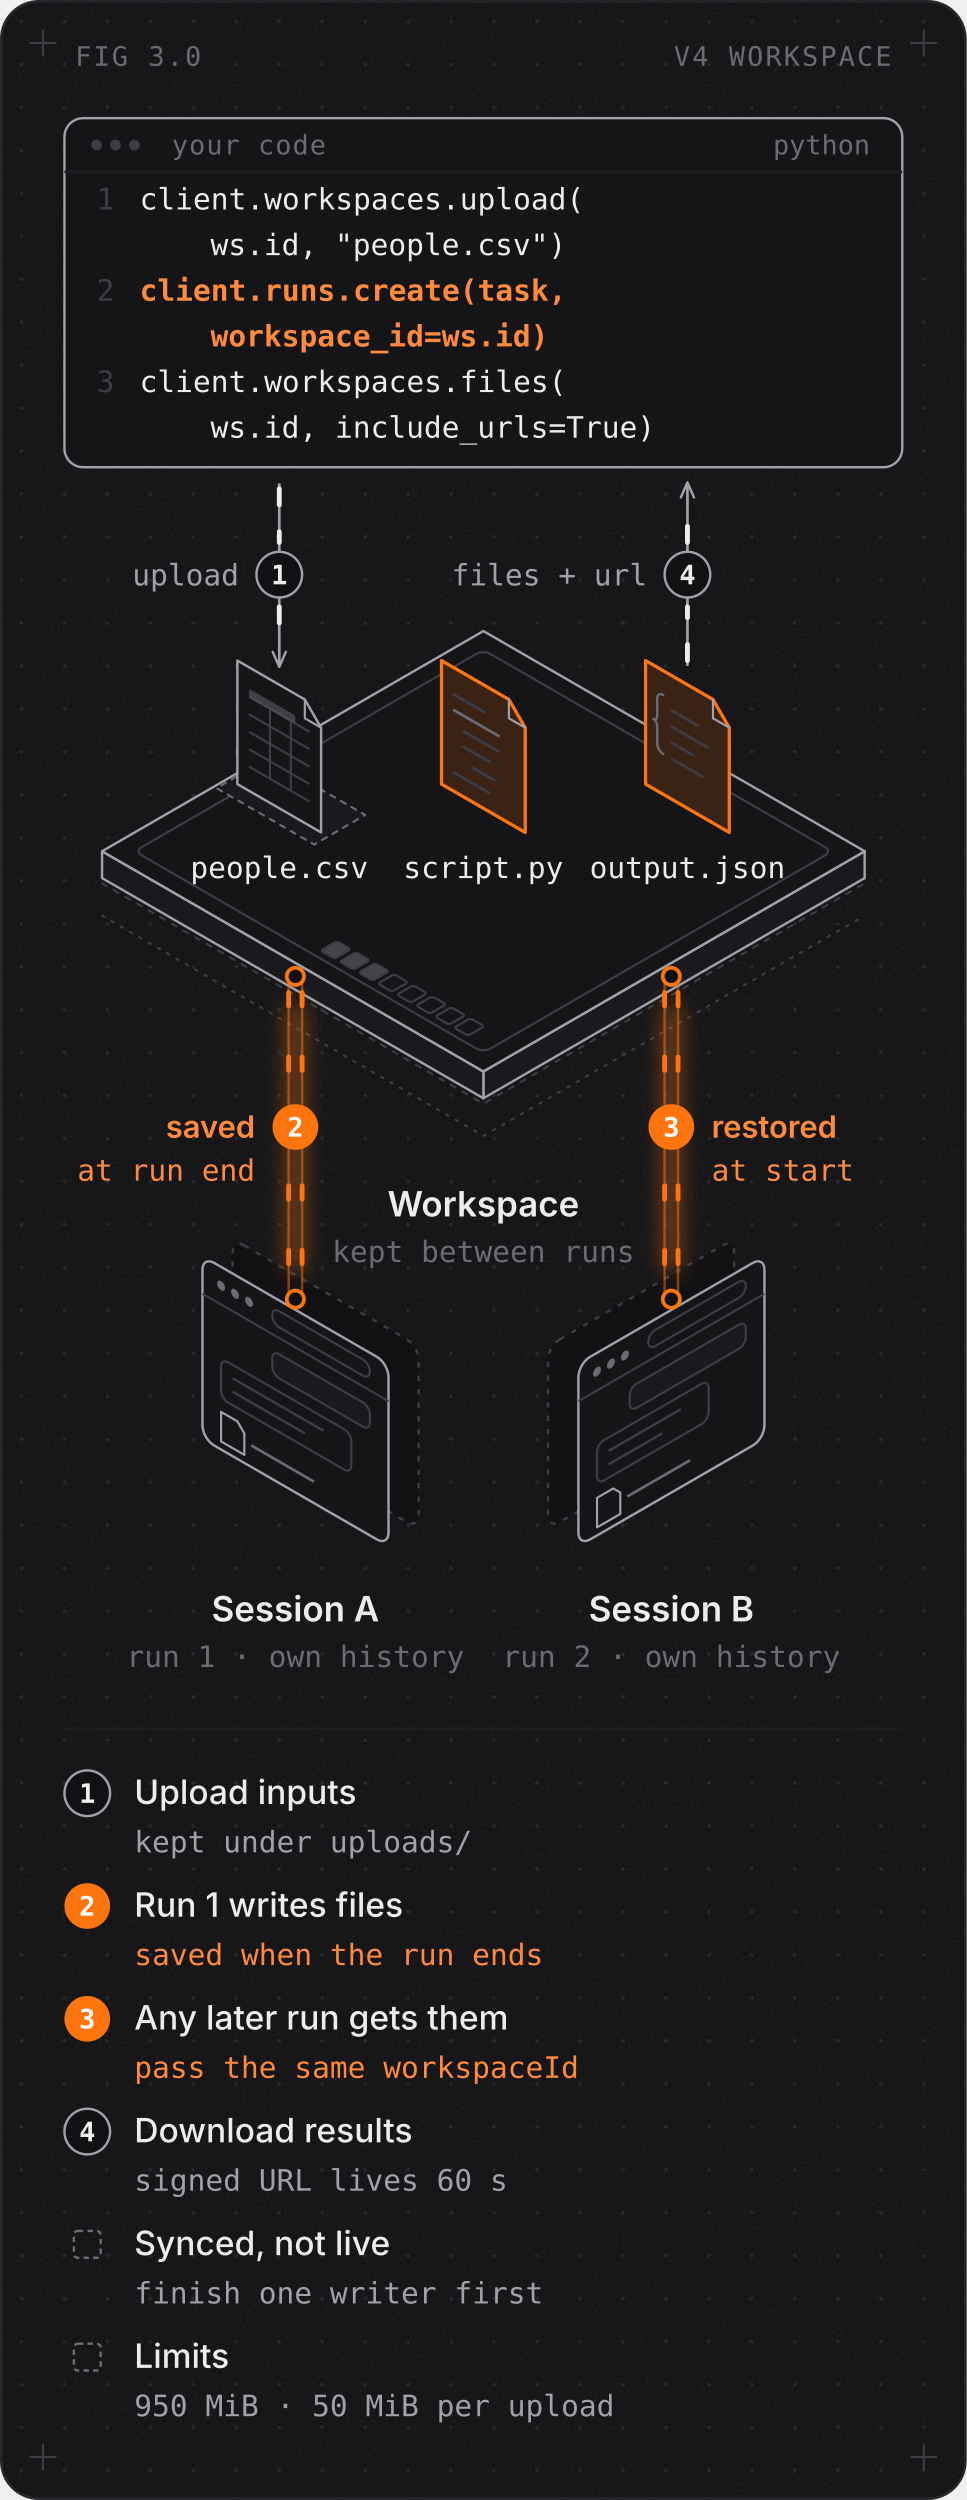
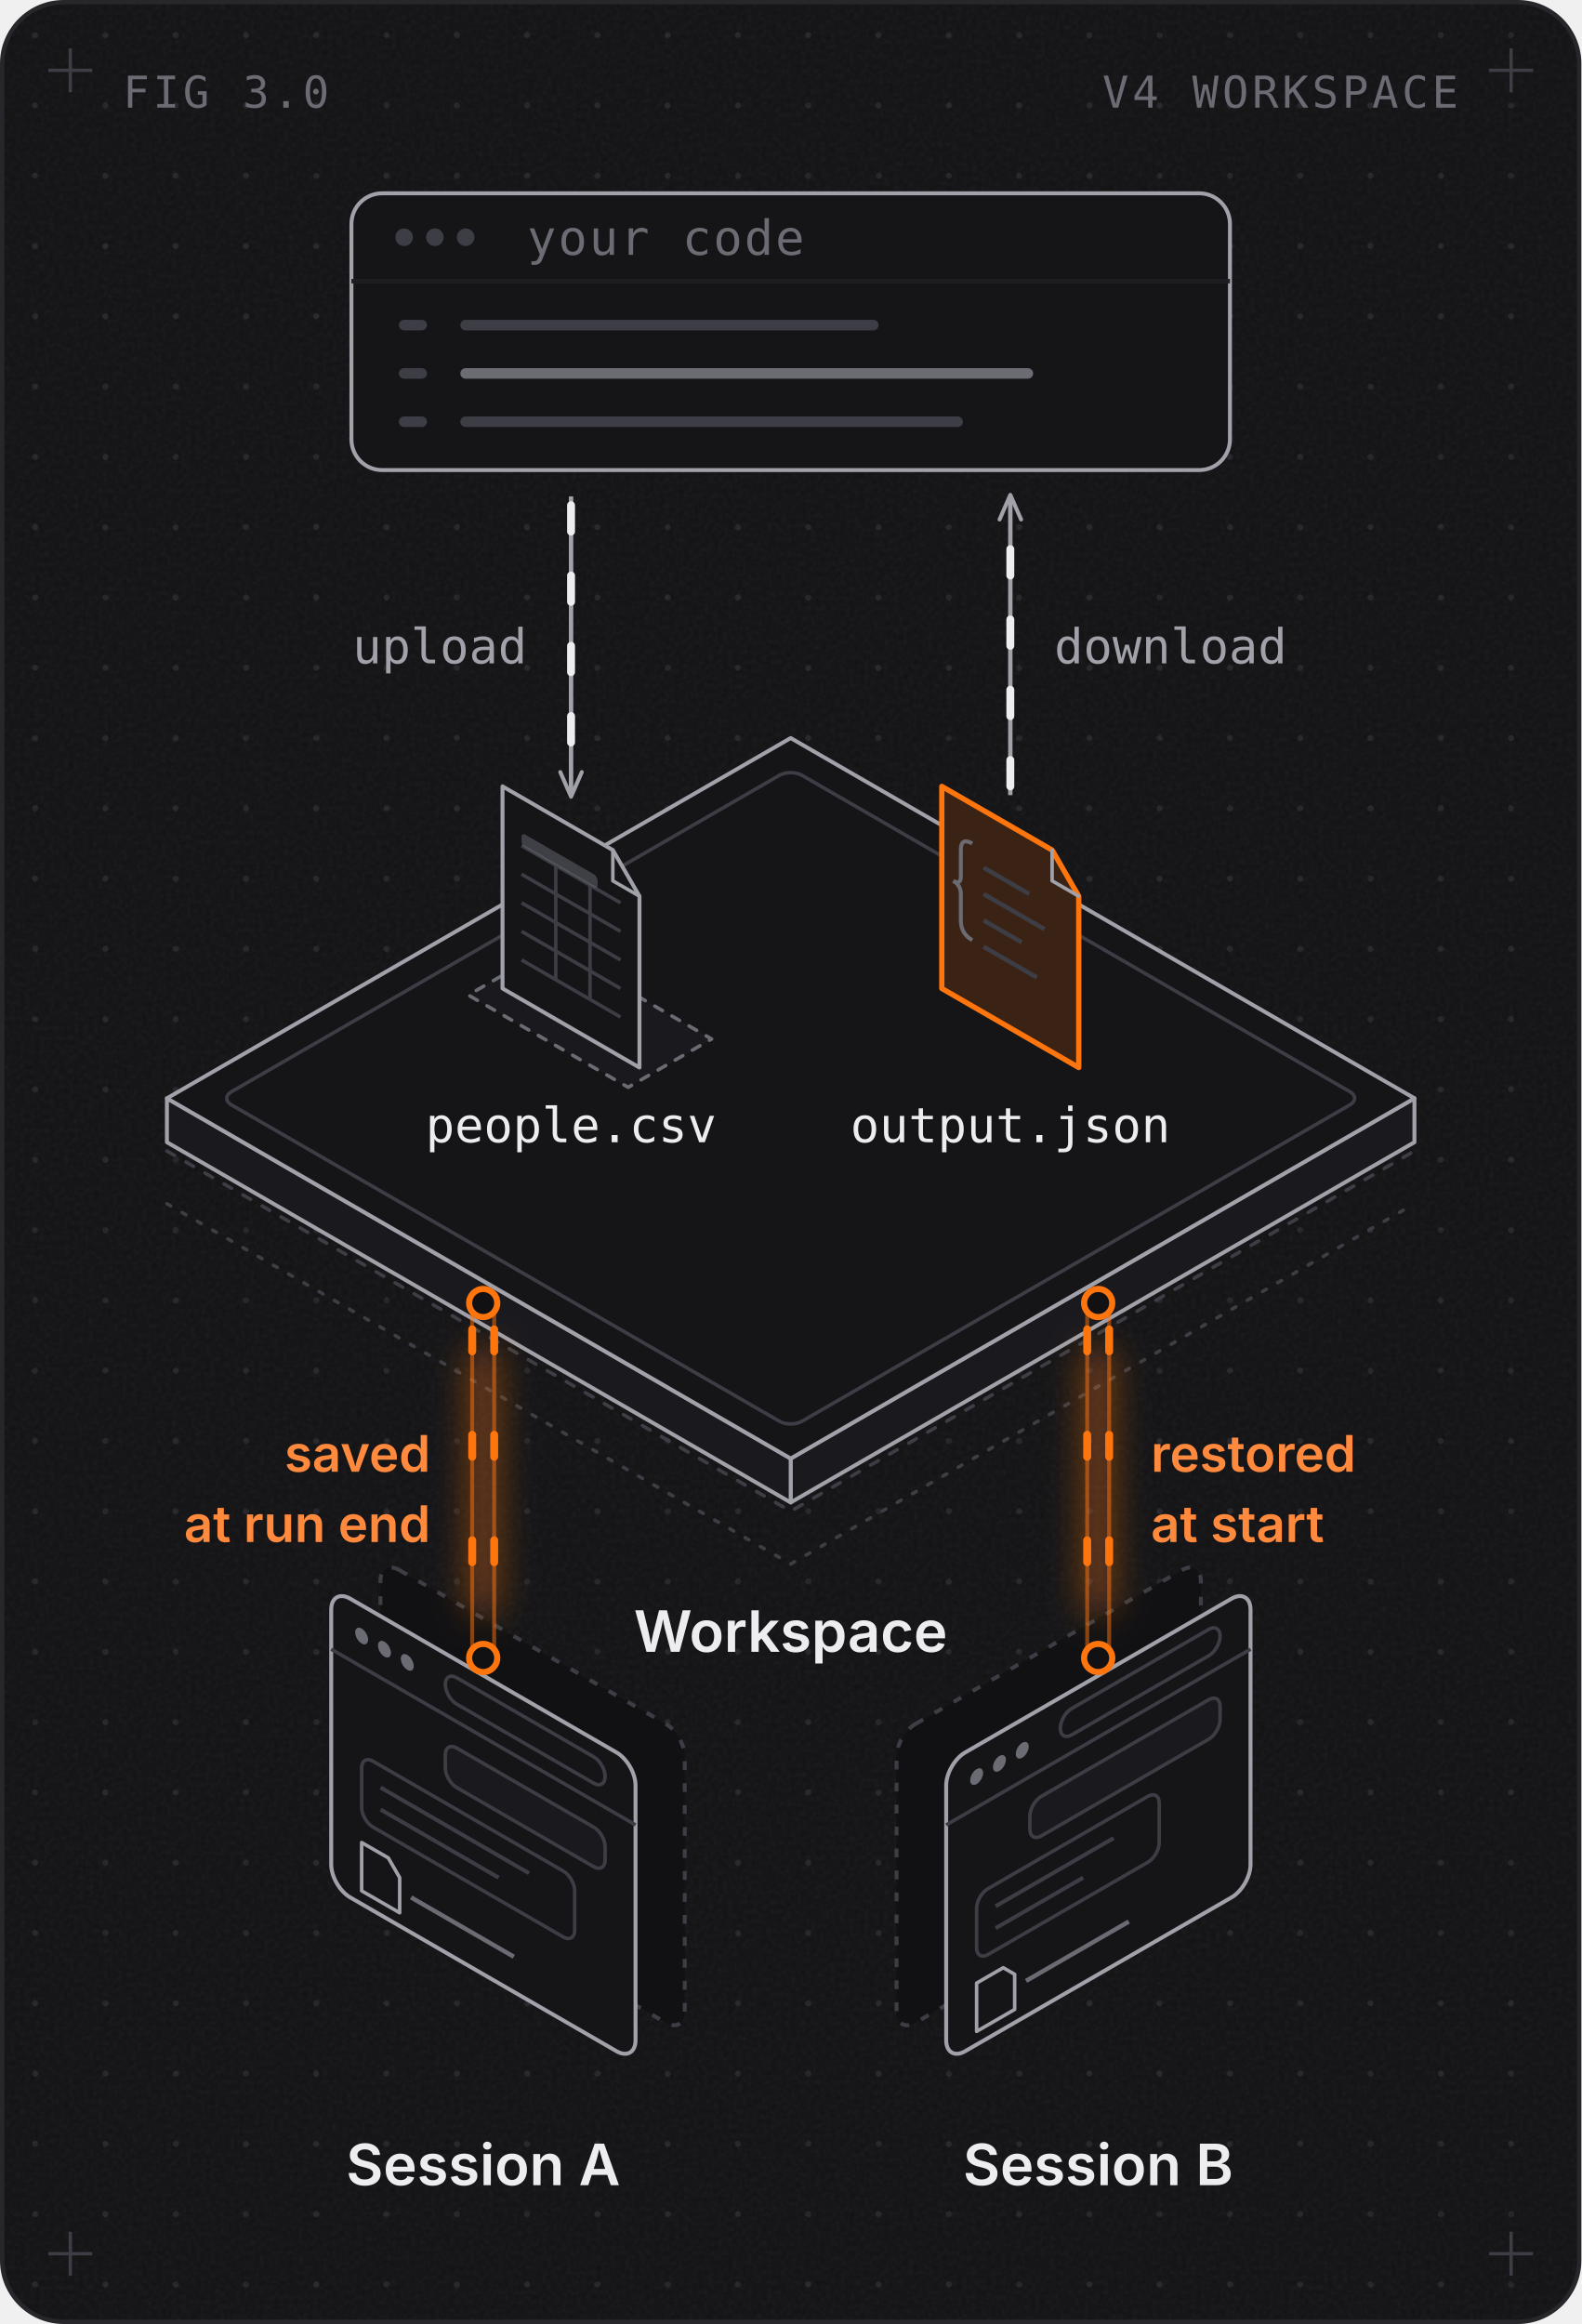
- <svg xmlns="http://www.w3.org/2000/svg" viewBox="0 0 360 931" width="360" height="931" role="img" aria-labelledby="t d" fill="none">
+ <svg xmlns="http://www.w3.org/2000/svg" viewBox="0 0 360 529" width="360" height="529" role="img" aria-labelledby="t d" fill="none">
  <style>.s{font-family:Geist, Inter, -apple-system, BlinkMacSystemFont, 'Segoe UI', Helvetica, Arial, sans-serif}.m{font-family:'Geist Mono', ui-monospace, SFMono-Regular, Menlo, monospace}text{font-kerning:normal}@keyframes fr{to{stroke-dashoffset:-24}}@keyframes fl{to{stroke-dashoffset:24}}@keyframes fv{to{stroke-dashoffset:-16}}@keyframes gsA{0%,13.2%{stroke-opacity:1}14%,99.2%{stroke-opacity:.16}100%{stroke-opacity:1}}@keyframes grB{0%,19.2%{stroke-opacity:.16}20%,33.2%{stroke-opacity:1}34%,100%{stroke-opacity:.16}}@keyframes gsB{0%,55.2%{stroke-opacity:.16}56%,65.2%{stroke-opacity:1}66%,100%{stroke-opacity:.16}}@keyframes gdl{0%,67.2%{stroke-opacity:0}68%,77.2%{stroke-opacity:1}78%,100%{stroke-opacity:0}}@keyframes gup{0%,79.2%{stroke-opacity:0}80%,86.2%{stroke-opacity:1}87%,100%{stroke-opacity:0}}@keyframes grA{0%,87.2%{stroke-opacity:.16}88%,95.2%{stroke-opacity:1}96%,100%{stroke-opacity:.16}}@keyframes runA{0%,88%{stroke-opacity:0;fill-opacity:0}90%,100%{stroke-opacity:1;fill-opacity:1}}@keyframes runB{0%,32%{stroke-opacity:0;fill-opacity:0}34%,58%{stroke-opacity:1;fill-opacity:1}60%,100%{stroke-opacity:0;fill-opacity:0}}@keyframes neu{0%,34%{stroke-opacity:1;fill-opacity:1}40%,100%{stroke-opacity:0;fill-opacity:0}}@keyframes cur{0%,100%{transform:translate(0,0)}40%,60%{transform:translate(-14px,-6px)}}@media (prefers-reduced-motion:no-preference){.psAr{animation:fr 1s linear infinite,gsA 12s linear infinite}.psAl{animation:fl 1s linear infinite,gsA 12s linear infinite}.psAv{animation:fv .67s linear infinite,gsA 12s linear infinite}.prBr{animation:fr 1s linear infinite,grB 12s linear infinite}.prBl{animation:fl 1s linear infinite,grB 12s linear infinite}.prBv{animation:fv .67s linear infinite,grB 12s linear infinite}.psBr{animation:fr 1s linear infinite,gsB 12s linear infinite}.psBl{animation:fl 1s linear infinite,gsB 12s linear infinite}.psBv{animation:fv .67s linear infinite,gsB 12s linear infinite}.pdlr{animation:fr 1s linear infinite,gdl 12s linear infinite}.pdll{animation:fl 1s linear infinite,gdl 12s linear infinite}.pdlv{animation:fv .67s linear infinite,gdl 12s linear infinite}.pupr{animation:fr 1s linear infinite,gup 12s linear infinite}.pupl{animation:fl 1s linear infinite,gup 12s linear infinite}.pupv{animation:fv .67s linear infinite,gup 12s linear infinite}.prAr{animation:fr 1s linear infinite,grA 12s linear infinite}.prAl{animation:fl 1s linear infinite,grA 12s linear infinite}.prAv{animation:fv .67s linear infinite,grA 12s linear infinite}.runA{animation:runA 12s linear infinite}.runB{animation:runB 12s linear infinite}.neu{animation:neu 12s linear infinite}.cur{animation:cur 6s ease-in-out infinite}}.runA,.runB{stroke-opacity:0;fill-opacity:0}</style>
  <defs>
    <marker id="ah" viewBox="0 0 10 10" refX="8.5" refY="5" markerWidth="7" markerHeight="7" orient="auto-start-reverse">
      <path d="M1 1.5 L9 5 L1 8.5" stroke="#A1A1AA" stroke-width="1.3" fill="none" stroke-linejoin="round" stroke-linecap="round" />
    </marker>
    <filter id="glow" filterUnits="userSpaceOnUse" x="0" y="0" width="360" height="1000">
      <feGaussianBlur stdDeviation="4" />
    </filter>
    <filter id="glow2" filterUnits="userSpaceOnUse" x="0" y="0" width="360" height="1000">
      <feGaussianBlur stdDeviation="7" />
    </filter>
    <pattern id="dots" width="16" height="16" patternUnits="userSpaceOnUse">
      <circle cx="8" cy="8" r="0.7" fill="#232328" />
    </pattern>
    <filter id="grain" x="0" y="0" width="100%" height="100%">
      <feTurbulence type="fractalNoise" baseFrequency="0.9" numOctaves="2" seed="7" stitchTiles="stitch" />
      <feColorMatrix values="0 0 0 0 0.5  0 0 0 0 0.5  0 0 0 0 0.5  0 0 0 0.07 0" />
    </filter>
    <clipPath id="card">
-       <rect x="0.5" y="0.5" width="359" height="930" rx="14" />
+       <rect x="0.5" y="0.5" width="359" height="528" rx="14" />
    </clipPath>
  </defs>
-   <rect x="0.5" y="0.5" width="359" height="930" rx="14" fill="#111113" />
+   <rect x="0.5" y="0.5" width="359" height="528" rx="14" fill="#111113" />
  <g clip-path="url(#card)">
-     <rect width="360" height="931" fill="url(#dots)" />
-     <rect width="360" height="931" filter="url(#grain)" />
+     <rect width="360" height="529" fill="url(#dots)" />
+     <rect width="360" height="529" filter="url(#grain)" />
  </g>
-   <rect x="0.5" y="0.5" width="359" height="930" rx="14" fill="none" stroke="#26262B" />
+   <rect x="0.5" y="0.5" width="359" height="528" rx="14" fill="none" stroke="#26262B" />
  <path d="M11 16h10M16 11v10" stroke="#3D3D45" stroke-width="0.75" />
  <path d="M339 16h10M344 11v10" stroke="#3D3D45" stroke-width="0.75" />
-   <path d="M11 915h10M16 910v10" stroke="#3D3D45" stroke-width="0.75" />
-   <path d="M339 915h10M344 910v10" stroke="#3D3D45" stroke-width="0.75" />
+   <path d="M11 513h10M16 508v10" stroke="#3D3D45" stroke-width="0.75" />
+   <path d="M339 513h10M344 508v10" stroke="#3D3D45" stroke-width="0.75" />
  <text x="28.0" y="24.5" font-size="10" fill="#6B6B74" letter-spacing="0.08em" class="m">FIG 3.0</text>
  <text x="332.0" y="24.5" font-size="10" fill="#6B6B74" text-anchor="end" letter-spacing="0.08em" class="m">V4 WORKSPACE</text>
-   <rect x="24" y="44" width="312" height="130" rx="7" fill="#151518" stroke="#A1A1AA" stroke-width="0.9" />
-   <line x1="24" y1="64" x2="336" y2="64" stroke="#1E1E22" stroke-width="1" />
-   <circle cx="36" cy="54.0" r="2" fill="#3D3D45" />
-   <circle cx="43" cy="54.0" r="2" fill="#3D3D45" />
-   <circle cx="50" cy="54.0" r="2" fill="#3D3D45" />
-   <text x="64.0" y="57.5" font-size="10" fill="#6B6B74" letter-spacing="0.04em" class="m">your code</text>
-   <text x="324.0" y="57.5" font-size="10" fill="#6B6B74" text-anchor="end" class="m">python</text>
-   <text x="36.0" y="78.0" font-size="11" fill="#3D3D45" class="m">1</text>
-   <text x="52.0" y="78.0" font-size="11" fill="#EDEDEF" class="m">client.workspaces.upload(</text>
-   <text x="78.4" y="95.0" font-size="11" fill="#EDEDEF" class="m">ws.id, "people.csv")</text>
-   <text x="36.0" y="112.0" font-size="11" fill="#3D3D45" class="m">2</text>
-   <text x="52.0" y="112.0" font-size="11" fill="#FF8A3D" font-weight="600" class="m">client.runs.create(task,</text>
-   <text x="78.4" y="129.0" font-size="11" fill="#FF8A3D" font-weight="600" class="m">workspace_id=ws.id)</text>
-   <text x="36.0" y="146.0" font-size="11" fill="#3D3D45" class="m">3</text>
-   <text x="52.0" y="146.0" font-size="11" fill="#EDEDEF" class="m">client.workspaces.files(</text>
-   <text x="78.4" y="163.0" font-size="11" fill="#EDEDEF" class="m">ws.id, include_urls=True)</text>
-   <polyline points="38.0,329.0 180.0,411.0 322.0,329.0" stroke="#3D3D45" stroke-width="0.8" stroke-dasharray="2 3" stroke-linejoin="round" stroke-linecap="round" />
-   <polyline points="38.0,341.0 180.0,423.0 322.0,341.0" stroke="#3D3D45" stroke-width="0.8" stroke-dasharray="1 3" stroke-linejoin="round" stroke-linecap="round" />
-   <polygon points="322.0,317.0 180.0,399.0 180.0,409.0 322.0,327.0" fill="#1A1A1E" stroke="#A1A1AA" stroke-width="0.9" stroke-linejoin="round" stroke-linecap="round" />
-   <polygon points="38.0,317.0 180.0,399.0 180.0,409.0 38.0,327.0" fill="#1A1A1E" stroke="#A1A1AA" stroke-width="0.9" stroke-linejoin="round" stroke-linecap="round" />
-   <polygon points="180.0,235.0 322.0,317.0 180.0,399.0 38.0,317.0" fill="#151518" stroke="#A1A1AA" stroke-width="0.9" stroke-linejoin="round" stroke-linecap="round" />
-   <g transform="matrix(0.866,0.5,-0.866,0.5,180.0,235.0)">
+   <rect x="80.0" y="44" width="200" height="63" rx="7" fill="#151518" stroke="#A1A1AA" stroke-width="0.9" />
+   <line x1="80.0" y1="64" x2="280.0" y2="64" stroke="#1E1E22" stroke-width="1" />
+   <circle cx="92.0" cy="54.0" r="2" fill="#3D3D45" />
+   <circle cx="99.0" cy="54.0" r="2" fill="#3D3D45" />
+   <circle cx="106.0" cy="54.0" r="2" fill="#3D3D45" />
+   <text x="120.0" y="58.0" font-size="11" fill="#6B6B74" letter-spacing="0.04em" class="m">your code</text>
+   <line x1="92.0" y1="74" x2="96.0" y2="74" stroke="#3D3D45" stroke-width="2.4" stroke-linecap="round" />
+   <line x1="106.0" y1="74" x2="198.8" y2="74" stroke="#3D3D45" stroke-width="2.4" stroke-linecap="round" />
+   <line x1="92.0" y1="85" x2="96.0" y2="85" stroke="#3D3D45" stroke-width="2.4" stroke-linecap="round" />
+   <line x1="106.0" y1="85" x2="234.0" y2="85" stroke="#6B6B74" stroke-width="2.4" stroke-linecap="round" />
+   <line x1="92.0" y1="96" x2="96.0" y2="96" stroke="#3D3D45" stroke-width="2.4" stroke-linecap="round" />
+   <line x1="106.0" y1="96" x2="218.0" y2="96" stroke="#3D3D45" stroke-width="2.4" stroke-linecap="round" />
+   <polyline points="38.0,262.0 180.0,344.0 322.0,262.0" stroke="#3D3D45" stroke-width="0.8" stroke-dasharray="2 3" stroke-linejoin="round" stroke-linecap="round" />
+   <polyline points="38.0,274.0 180.0,356.0 322.0,274.0" stroke="#3D3D45" stroke-width="0.8" stroke-dasharray="1 3" stroke-linejoin="round" stroke-linecap="round" />
+   <polygon points="322.0,250.0 180.0,332.0 180.0,342.0 322.0,260.0" fill="#1A1A1E" stroke="#A1A1AA" stroke-width="0.9" stroke-linejoin="round" stroke-linecap="round" />
+   <polygon points="38.0,250.0 180.0,332.0 180.0,342.0 38.0,260.0" fill="#1A1A1E" stroke="#A1A1AA" stroke-width="0.9" stroke-linejoin="round" stroke-linecap="round" />
+   <polygon points="180.0,168.0 322.0,250.0 180.0,332.0 38.0,250.0" fill="#151518" stroke="#A1A1AA" stroke-width="0.9" stroke-linejoin="round" stroke-linecap="round" />
+   <g transform="matrix(0.866,0.5,-0.866,0.5,180.0,168.0)">
    <rect x="7" y="7" width="150" height="150" rx="3" stroke="#3D3D45" stroke-width="0.8" vector-effect="non-scaling-stroke" />
-     <rect x="84.0" y="147" width="6" height="7" rx="1" fill="#6B6B74" fill-opacity="0.55" stroke="#3D3D45" stroke-width="0.8" vector-effect="non-scaling-stroke" />
-     <rect x="92.2" y="147" width="6" height="7" rx="1" fill="#6B6B74" fill-opacity="0.55" stroke="#3D3D45" stroke-width="0.8" vector-effect="non-scaling-stroke" />
-     <rect x="100.4" y="147" width="6" height="7" rx="1" fill="#6B6B74" fill-opacity="0.55" stroke="#3D3D45" stroke-width="0.8" vector-effect="non-scaling-stroke" />
-     <rect x="108.6" y="147" width="6" height="7" rx="1" fill="none" fill-opacity="0" stroke="#3D3D45" stroke-width="0.8" vector-effect="non-scaling-stroke" />
-     <rect x="116.8" y="147" width="6" height="7" rx="1" fill="none" fill-opacity="0" stroke="#3D3D45" stroke-width="0.8" vector-effect="non-scaling-stroke" />
-     <rect x="125.0" y="147" width="6" height="7" rx="1" fill="none" fill-opacity="0" stroke="#3D3D45" stroke-width="0.8" vector-effect="non-scaling-stroke" />
-     <rect x="133.2" y="147" width="6" height="7" rx="1" fill="none" fill-opacity="0" stroke="#3D3D45" stroke-width="0.8" vector-effect="non-scaling-stroke" />
-     <rect x="141.4" y="147" width="6" height="7" rx="1" fill="none" fill-opacity="0" stroke="#3D3D45" stroke-width="0.8" vector-effect="non-scaling-stroke" />
  </g>
-   <polygon points="99.7,282.5 136.0,303.5 117.0,314.5 80.6,293.5" fill="#1A1A1E" stroke="#6B6B74" stroke-width="0.8" stroke-dasharray="2 2.5" stroke-linejoin="round" stroke-linecap="round" />
-   <g transform="matrix(0.866,0.5,0,1,88.4,292.0)">
+   <polygon points="125.7,215.5 162.0,236.5 143.0,247.5 106.6,226.5" fill="#1A1A1E" stroke="#6B6B74" stroke-width="0.8" stroke-dasharray="2 2.5" stroke-linejoin="round" stroke-linecap="round" />
+   <g transform="matrix(0.866,0.5,0,1,114.4,225.0)">
    <path d="M0 0V-46H29L36 -39V0Z" fill="#151518" stroke="#A1A1AA" stroke-width="0.9" stroke-linejoin="round" stroke-linecap="round" vector-effect="non-scaling-stroke" />
    <path d="M29 -46V-39H36" stroke="#A1A1AA" stroke-width="0.8" stroke-linejoin="round" stroke-linecap="round" vector-effect="non-scaling-stroke" />
    <line x1="5" y1="-35.0" x2="31" y2="-35.0" stroke="#3D3D45" stroke-width="0.8" vector-effect="non-scaling-stroke" />
    <line x1="5" y1="-28.5" x2="31" y2="-28.5" stroke="#3D3D45" stroke-width="0.8" vector-effect="non-scaling-stroke" />
    <line x1="5" y1="-22.0" x2="31" y2="-22.0" stroke="#3D3D45" stroke-width="0.8" vector-effect="non-scaling-stroke" />
    <line x1="5" y1="-15.5" x2="31" y2="-15.5" stroke="#3D3D45" stroke-width="0.8" vector-effect="non-scaling-stroke" />
    <line x1="5" y1="-9.0" x2="31" y2="-9.0" stroke="#3D3D45" stroke-width="0.8" vector-effect="non-scaling-stroke" />
    <line x1="14" y1="-35" x2="14" y2="-9" stroke="#3D3D45" stroke-width="0.8" vector-effect="non-scaling-stroke" />
    <line x1="23" y1="-35" x2="23" y2="-9" stroke="#3D3D45" stroke-width="0.8" vector-effect="non-scaling-stroke" />
    <rect x="5" y="-38" width="20" height="3" rx="1" fill="#6B6B74" fill-opacity=".5" />
  </g>
-   <text x="104.0" y="327.0" font-size="11" fill="#EDEDEF" text-anchor="middle" class="m">people.csv</text>
-   <g transform="matrix(0.866,0.5,0,1,164.4,292.0)">
-     <path d="M0 0V-46H29L36 -39V0Z" fill="#151518" stroke="#A1A1AA" stroke-width="0.9" stroke-linejoin="round" stroke-linecap="round" vector-effect="non-scaling-stroke" />
-     <path class="neu" d="M0 0V-46H29L36 -39V0Z" fill="#3A2214" stroke="#FE750E" stroke-width="1.2" stroke-linejoin="round" stroke-linecap="round" vector-effect="non-scaling-stroke" />
-     <path d="M29 -46V-39H36" stroke="#A1A1AA" stroke-width="0.8" stroke-linejoin="round" stroke-linecap="round" vector-effect="non-scaling-stroke" />
-     <line x1="5" y1="-36.0" x2="19" y2="-36.0" stroke="#3D3D45" stroke-width="1" vector-effect="non-scaling-stroke" />
-     <line x1="5" y1="-30.2" x2="25" y2="-30.2" stroke="#6B6B74" stroke-width="1" vector-effect="non-scaling-stroke" />
-     <line x1="9" y1="-24.4" x2="25" y2="-24.4" stroke="#3D3D45" stroke-width="1" vector-effect="non-scaling-stroke" />
-     <line x1="9" y1="-18.6" x2="21" y2="-18.6" stroke="#3D3D45" stroke-width="1" vector-effect="non-scaling-stroke" />
-     <line x1="13" y1="-12.8" x2="23" y2="-12.8" stroke="#3D3D45" stroke-width="1" vector-effect="non-scaling-stroke" />
-     <line x1="5" y1="-7.0" x2="21" y2="-7.0" stroke="#3D3D45" stroke-width="1" vector-effect="non-scaling-stroke" />
-   </g>
-   <text x="180.0" y="327.0" font-size="11" fill="#EDEDEF" text-anchor="middle" class="m">script.py</text>
-   <g transform="matrix(0.866,0.5,0,1,240.4,292.0)">
+   <text x="130.0" y="260.0" font-size="11" fill="#EDEDEF" text-anchor="middle" class="m">people.csv</text>
+   <g transform="matrix(0.866,0.5,0,1,214.4,225.0)">
    <path d="M0 0V-46H29L36 -39V0Z" fill="#151518" stroke="#A1A1AA" stroke-width="0.9" stroke-linejoin="round" stroke-linecap="round" vector-effect="non-scaling-stroke" />
    <path class="neu" d="M0 0V-46H29L36 -39V0Z" fill="#3A2214" stroke="#FE750E" stroke-width="1.2" stroke-linejoin="round" stroke-linecap="round" vector-effect="non-scaling-stroke" />
    <path d="M29 -46V-39H36" stroke="#A1A1AA" stroke-width="0.8" stroke-linejoin="round" stroke-linecap="round" vector-effect="non-scaling-stroke" />
    <path d="M8 -37q-3 0 -3 3v6q0 2 -2 2q2 0 2 2v6q0 3 3 3" stroke="#6B6B74" stroke-width="0.9" vector-effect="non-scaling-stroke" />
    <line x1="11" y1="-33" x2="23" y2="-33" stroke="#3D3D45" stroke-width="1" vector-effect="non-scaling-stroke" />
    <line x1="11" y1="-27" x2="27" y2="-27" stroke="#3D3D45" stroke-width="1" vector-effect="non-scaling-stroke" />
    <line x1="11" y1="-21" x2="21" y2="-21" stroke="#3D3D45" stroke-width="1" vector-effect="non-scaling-stroke" />
    <line x1="11" y1="-15" x2="25" y2="-15" stroke="#3D3D45" stroke-width="1" vector-effect="non-scaling-stroke" />
  </g>
-   <text x="256.0" y="327.0" font-size="11" fill="#EDEDEF" text-anchor="middle" class="m">output.json</text>
-   <line x1="104.0" y1="180.0" x2="104.0" y2="248.0" stroke="#A1A1AA" stroke-width="1" marker-end="url(#ah)" />
-   <circle cx="104.0" cy="214.0" r="8.5" fill="#111113" stroke="#A1A1AA" stroke-width="0.9" />
-   <text x="104.0" y="217.6" font-size="10" fill="#EDEDEF" font-weight="600" text-anchor="middle" class="m">1</text>
-   <text x="89.0" y="218.0" font-size="11" fill="#A1A1AA" text-anchor="end" class="m">upload</text>
-   <line x1="256.0" y1="248.0" x2="256.0" y2="180.0" stroke="#A1A1AA" stroke-width="1" marker-end="url(#ah)" />
-   <circle cx="256.0" cy="214.0" r="8.5" fill="#111113" stroke="#A1A1AA" stroke-width="0.9" />
-   <text x="256.0" y="217.6" font-size="10" fill="#EDEDEF" font-weight="600" text-anchor="middle" class="m">4</text>
-   <text x="241.0" y="218.0" font-size="11" fill="#A1A1AA" text-anchor="end" class="m">files + url</text>
-   <line class="pupv" x1="104.0" y1="182.0" x2="104.0" y2="202.0" stroke="#EDEDEF" stroke-width="1.8" stroke-linecap="round" stroke-dasharray="6 10" />
-   <line class="pupv" x1="104.0" y1="226.0" x2="104.0" y2="240.0" stroke="#EDEDEF" stroke-width="1.8" stroke-linecap="round" stroke-dasharray="6 10" />
-   <line class="pdlv" x1="256.0" y1="246.0" x2="256.0" y2="226.0" stroke="#EDEDEF" stroke-width="1.8" stroke-linecap="round" stroke-dasharray="6 10" />
-   <line class="pdlv" x1="256.0" y1="202.0" x2="256.0" y2="188.0" stroke="#EDEDEF" stroke-width="1.8" stroke-linecap="round" stroke-dasharray="6 10" />
-   <text x="180.0" y="453.0" font-size="13" fill="#EDEDEF" font-weight="600" text-anchor="middle" class="s">Workspace</text>
-   <text x="180.0" y="470.0" font-size="11" fill="#6B6B74" text-anchor="middle" class="m">kept between runs</text>
-   <g transform="matrix(0.866,0.5,0,1,86.6,529.3)">
+   <text x="230.0" y="260.0" font-size="11" fill="#EDEDEF" text-anchor="middle" class="m">output.json</text>
+   <line x1="130.0" y1="113.0" x2="130.0" y2="181.0" stroke="#A1A1AA" stroke-width="1" marker-end="url(#ah)" />
+   <text x="120.0" y="151.0" font-size="11" fill="#A1A1AA" text-anchor="end" class="m">upload</text>
+   <line x1="230.0" y1="181.0" x2="230.0" y2="113.0" stroke="#A1A1AA" stroke-width="1" marker-end="url(#ah)" />
+   <text x="240.0" y="151.0" font-size="11" fill="#A1A1AA" class="m">download</text>
+   <line class="pupv" x1="130.0" y1="115.0" x2="130.0" y2="173.0" stroke="#EDEDEF" stroke-width="1.8" stroke-linecap="round" stroke-dasharray="6 10" />
+   <line class="pdlv" x1="230.0" y1="179.0" x2="230.0" y2="121.0" stroke="#EDEDEF" stroke-width="1.8" stroke-linecap="round" stroke-dasharray="6 10" />
+   <text x="180.0" y="376.0" font-size="13" fill="#EDEDEF" font-weight="600" text-anchor="middle" class="s">Workspace</text>
+   <g transform="matrix(0.866,0.5,0,1,86.6,422.9)">
    <rect x="0" y="-68" width="80" height="68" rx="5" fill="#111113" stroke="#3D3D45" stroke-width="0.9" stroke-dasharray="2 3" vector-effect="non-scaling-stroke" />
  </g>
-   <g transform="matrix(0.866,0.5,0,1,75.4,535.8)">
+   <g transform="matrix(0.866,0.5,0,1,75.4,429.4)">
    <rect x="0" y="-68" width="80" height="68" rx="5" fill="#151518" stroke="#A1A1AA" stroke-width="0.9" vector-effect="non-scaling-stroke" />
    <line x1="0" y1="-54" x2="80" y2="-54" stroke="#3D3D45" stroke-width="0.8" vector-effect="non-scaling-stroke" />
    <circle cx="8" cy="-61" r="1.7" fill="#6B6B74" />
    <circle cx="14" cy="-61" r="1.7" fill="#6B6B74" />
    <circle cx="20" cy="-61" r="1.7" fill="#6B6B74" />
    <rect x="30" y="-64" width="42" height="6" rx="3" stroke="#3D3D45" stroke-width="0.8" vector-effect="non-scaling-stroke" />
    <rect x="30" y="-48" width="42" height="9" rx="3" fill="#1A1A1E" stroke="#3D3D45" stroke-width="0.8" vector-effect="non-scaling-stroke" />
    <rect x="8" y="-34" width="56" height="15" rx="3" fill="none" stroke="#3D3D45" stroke-width="0.8" vector-effect="non-scaling-stroke" />
    <line x1="13" y1="-29" x2="52" y2="-29" stroke="#3D3D45" stroke-width="0.9" vector-effect="non-scaling-stroke" />
    <line x1="13" y1="-24" x2="44" y2="-24" stroke="#3D3D45" stroke-width="0.9" vector-effect="non-scaling-stroke" />
    <path d="M8 -14h7l3 3v8h-10z" fill="#151518" stroke="#A1A1AA" stroke-width="0.8" stroke-linejoin="round" stroke-linecap="round" vector-effect="non-scaling-stroke" />
    <line x1="21" y1="-8" x2="48" y2="-8" stroke="#6B6B74" stroke-width="1" vector-effect="non-scaling-stroke" />
    <rect class="runA" x="0" y="-68" width="80" height="68" rx="5" stroke="#FE750E" stroke-width="1.6" vector-effect="non-scaling-stroke" />
  </g>
-   <g transform="matrix(0.866,-0.5,0,1,204.1,569.3)">
+   <g transform="matrix(0.866,-0.5,0,1,204.1,462.9)">
    <rect x="0" y="-68" width="80" height="68" rx="5" fill="#111113" stroke="#3D3D45" stroke-width="0.9" stroke-dasharray="2 3" vector-effect="non-scaling-stroke" />
  </g>
-   <g transform="matrix(0.866,-0.5,0,1,215.4,575.8)">
+   <g transform="matrix(0.866,-0.5,0,1,215.4,469.4)">
    <rect x="0" y="-68" width="80" height="68" rx="5" fill="#151518" stroke="#A1A1AA" stroke-width="0.9" vector-effect="non-scaling-stroke" />
    <line x1="0" y1="-54" x2="80" y2="-54" stroke="#3D3D45" stroke-width="0.8" vector-effect="non-scaling-stroke" />
    <circle cx="8" cy="-61" r="1.7" fill="#6B6B74" />
    <circle cx="14" cy="-61" r="1.7" fill="#6B6B74" />
    <circle cx="20" cy="-61" r="1.7" fill="#6B6B74" />
    <rect x="30" y="-64" width="42" height="6" rx="3" stroke="#3D3D45" stroke-width="0.8" vector-effect="non-scaling-stroke" />
    <rect x="22" y="-48" width="50" height="9" rx="3" fill="#1A1A1E" stroke="#3D3D45" stroke-width="0.8" vector-effect="non-scaling-stroke" />
    <rect x="8" y="-34" width="48" height="15" rx="3" fill="none" stroke="#3D3D45" stroke-width="0.8" vector-effect="non-scaling-stroke" />
    <line x1="13" y1="-29" x2="44" y2="-29" stroke="#3D3D45" stroke-width="0.9" vector-effect="non-scaling-stroke" />
    <line x1="13" y1="-24" x2="36" y2="-24" stroke="#3D3D45" stroke-width="0.9" vector-effect="non-scaling-stroke" />
    <path d="M8 -14h7l3 3v8h-10z" fill="#151518" stroke="#A1A1AA" stroke-width="0.8" stroke-linejoin="round" stroke-linecap="round" vector-effect="non-scaling-stroke" />
    <line x1="21" y1="-8" x2="48" y2="-8" stroke="#6B6B74" stroke-width="1" vector-effect="non-scaling-stroke" />
    <rect class="runB" x="0" y="-68" width="80" height="68" rx="5" stroke="#FE750E" stroke-width="1.6" vector-effect="non-scaling-stroke" />
  </g>
-   <rect x="107.0" y="373.6" width="6" height="100.2" rx="3" fill="#FE750E" fill-opacity="0.5" filter="url(#glow)" />
-   <line x1="107.5" y1="363.6" x2="107.5" y2="483.8" stroke="#FE750E" stroke-width="0.9" stroke-opacity=".5" />
-   <line class="prAr" x1="107.5" y1="369.6" x2="107.5" y2="477.8" stroke="#FE750E" stroke-width="1.8" stroke-linecap="round" stroke-dasharray="5 19" />
-   <line x1="112.5" y1="363.6" x2="112.5" y2="483.8" stroke="#FE750E" stroke-width="0.9" stroke-opacity=".5" />
-   <line class="psAl" x1="112.5" y1="369.6" x2="112.5" y2="477.8" stroke="#FE750E" stroke-width="1.8" stroke-linecap="round" stroke-dasharray="5 19" />
-   <circle cx="110.0" cy="363.6" r="3.2" fill="#111113" stroke="#FE750E" stroke-width="1.4" />
-   <circle cx="110.0" cy="483.8" r="3.2" fill="#111113" stroke="#FE750E" stroke-width="1.4" />
-   <rect x="247.0" y="373.6" width="6" height="100.2" rx="3" fill="#FE750E" fill-opacity="0.5" filter="url(#glow)" />
-   <line x1="247.5" y1="363.6" x2="247.5" y2="483.8" stroke="#FE750E" stroke-width="0.9" stroke-opacity=".5" />
-   <line class="prBr" x1="247.5" y1="369.6" x2="247.5" y2="477.8" stroke="#FE750E" stroke-width="1.8" stroke-linecap="round" stroke-dasharray="5 19" />
-   <line x1="252.5" y1="363.6" x2="252.5" y2="483.8" stroke="#FE750E" stroke-width="0.9" stroke-opacity=".5" />
-   <line class="psBl" x1="252.5" y1="369.6" x2="252.5" y2="477.8" stroke="#FE750E" stroke-width="1.8" stroke-linecap="round" stroke-dasharray="5 19" />
-   <circle cx="250.0" cy="363.6" r="3.2" fill="#111113" stroke="#FE750E" stroke-width="1.4" />
-   <circle cx="250.0" cy="483.8" r="3.2" fill="#111113" stroke="#FE750E" stroke-width="1.4" />
-   <circle cx="110.0" cy="419.7" r="8.5" fill="#FE750E" />
-   <text x="110.0" y="423.3" font-size="10" fill="#FFFFFF" font-weight="600" text-anchor="middle" class="m">2</text>
-   <circle cx="250.0" cy="419.7" r="8.5" fill="#FE750E" />
-   <text x="250.0" y="423.3" font-size="10" fill="#FFFFFF" font-weight="600" text-anchor="middle" class="m">3</text>
-   <text x="95.0" y="423.7" font-size="11.5" fill="#FF8A3D" font-weight="600" text-anchor="end" class="s">saved</text>
-   <text x="95.0" y="439.7" font-size="11" fill="#FF8A3D" text-anchor="end" class="m">at run end</text>
-   <text x="265.0" y="423.7" font-size="11.5" fill="#FF8A3D" font-weight="600" class="s">restored</text>
-   <text x="265.0" y="439.7" font-size="11" fill="#FF8A3D" class="m">at start</text>
-   <text x="110.0" y="603.8" font-size="13" fill="#EDEDEF" font-weight="600" text-anchor="middle" class="s">Session A</text>
-   <text x="110.0" y="620.8" font-size="11" fill="#6B6B74" text-anchor="middle" class="m">run 1 · own history</text>
-   <text x="250.0" y="603.8" font-size="13" fill="#EDEDEF" font-weight="600" text-anchor="middle" class="s">Session B</text>
-   <text x="250.0" y="620.8" font-size="11" fill="#6B6B74" text-anchor="middle" class="m">run 2 · own history</text>
-   <line x1="24" y1="643.824" x2="336" y2="643.824" stroke="#1E1E22" stroke-width="1" />
-   <circle cx="32.5" cy="667.8" r="8.5" fill="#111113" stroke="#A1A1AA" stroke-width="0.9" />
-   <text x="32.5" y="671.4" font-size="10" fill="#EDEDEF" font-weight="600" text-anchor="middle" class="m">1</text>
-   <text x="50.0" y="671.8" font-size="12.5" fill="#EDEDEF" font-weight="500" class="s">Upload inputs</text>
-   <text x="50.0" y="689.8" font-size="11" fill="#A1A1AA" class="m">kept under uploads/</text>
-   <circle cx="32.5" cy="709.8" r="8.5" fill="#FE750E" />
-   <text x="32.5" y="713.4" font-size="10" fill="#FFFFFF" font-weight="600" text-anchor="middle" class="m">2</text>
-   <text x="50.0" y="713.8" font-size="12.5" fill="#EDEDEF" font-weight="500" class="s">Run 1 writes files</text>
-   <text x="50.0" y="731.8" font-size="11" fill="#FF8A3D" class="m">saved when the run ends</text>
-   <circle cx="32.5" cy="751.8" r="8.5" fill="#FE750E" />
-   <text x="32.5" y="755.4" font-size="10" fill="#FFFFFF" font-weight="600" text-anchor="middle" class="m">3</text>
-   <text x="50.0" y="755.8" font-size="12.5" fill="#EDEDEF" font-weight="500" class="s">Any later run gets them</text>
-   <text x="50.0" y="773.8" font-size="11" fill="#FF8A3D" class="m">pass the same workspaceId</text>
-   <circle cx="32.5" cy="793.8" r="8.5" fill="#111113" stroke="#A1A1AA" stroke-width="0.9" />
-   <text x="32.5" y="797.4" font-size="10" fill="#EDEDEF" font-weight="600" text-anchor="middle" class="m">4</text>
-   <text x="50.0" y="797.8" font-size="12.5" fill="#EDEDEF" font-weight="500" class="s">Download results</text>
-   <text x="50.0" y="815.8" font-size="11" fill="#A1A1AA" class="m">signed URL lives 60 s</text>
-   <rect x="27.5" y="830.8" width="10" height="10" rx="1.5" stroke="#6B6B74" stroke-width="0.9" stroke-dasharray="2 1.6" />
-   <text x="50.0" y="839.8" font-size="12.5" fill="#EDEDEF" font-weight="500" class="s">Synced, not live</text>
-   <text x="50.0" y="857.8" font-size="11" fill="#A1A1AA" class="m">finish one writer first</text>
-   <rect x="27.5" y="872.8" width="10" height="10" rx="1.5" stroke="#6B6B74" stroke-width="0.9" stroke-dasharray="2 1.6" />
-   <text x="50.0" y="881.8" font-size="12.5" fill="#EDEDEF" font-weight="500" class="s">Limits</text>
-   <text x="50.0" y="899.8" font-size="11" fill="#A1A1AA" class="m">950 MiB · 50 MiB per upload</text>
+   <rect x="107.0" y="306.6" width="6" height="60.8" rx="3" fill="#FE750E" fill-opacity="0.5" filter="url(#glow)" />
+   <line x1="107.5" y1="296.6" x2="107.5" y2="377.4" stroke="#FE750E" stroke-width="0.9" stroke-opacity=".5" />
+   <line class="prAr" x1="107.5" y1="302.6" x2="107.5" y2="371.4" stroke="#FE750E" stroke-width="1.8" stroke-linecap="round" stroke-dasharray="5 19" />
+   <line x1="112.5" y1="296.6" x2="112.5" y2="377.4" stroke="#FE750E" stroke-width="0.9" stroke-opacity=".5" />
+   <line class="psAl" x1="112.5" y1="302.6" x2="112.5" y2="371.4" stroke="#FE750E" stroke-width="1.8" stroke-linecap="round" stroke-dasharray="5 19" />
+   <circle cx="110.0" cy="296.6" r="3.2" fill="#111113" stroke="#FE750E" stroke-width="1.4" />
+   <circle cx="110.0" cy="377.4" r="3.2" fill="#111113" stroke="#FE750E" stroke-width="1.4" />
+   <rect x="247.0" y="306.6" width="6" height="60.8" rx="3" fill="#FE750E" fill-opacity="0.5" filter="url(#glow)" />
+   <line x1="247.5" y1="296.6" x2="247.5" y2="377.4" stroke="#FE750E" stroke-width="0.9" stroke-opacity=".5" />
+   <line class="prBr" x1="247.5" y1="302.6" x2="247.5" y2="371.4" stroke="#FE750E" stroke-width="1.8" stroke-linecap="round" stroke-dasharray="5 19" />
+   <line x1="252.5" y1="296.6" x2="252.5" y2="377.4" stroke="#FE750E" stroke-width="0.9" stroke-opacity=".5" />
+   <line class="psBl" x1="252.5" y1="302.6" x2="252.5" y2="371.4" stroke="#FE750E" stroke-width="1.8" stroke-linecap="round" stroke-dasharray="5 19" />
+   <circle cx="250.0" cy="296.6" r="3.2" fill="#111113" stroke="#FE750E" stroke-width="1.4" />
+   <circle cx="250.0" cy="377.4" r="3.2" fill="#111113" stroke="#FE750E" stroke-width="1.4" />
+   <text x="98.0" y="335.0" font-size="11.5" fill="#FF8A3D" font-weight="600" text-anchor="end" class="s">saved</text>
+   <text x="98.0" y="351.0" font-size="11.5" fill="#FF8A3D" font-weight="600" text-anchor="end" class="s">at run end</text>
+   <text x="262.0" y="335.0" font-size="11.5" fill="#FF8A3D" font-weight="600" class="s">restored</text>
+   <text x="262.0" y="351.0" font-size="11.5" fill="#FF8A3D" font-weight="600" class="s">at start</text>
+   <text x="110.0" y="497.4" font-size="13" fill="#EDEDEF" font-weight="600" text-anchor="middle" class="s">Session A</text>
+   <text x="250.0" y="497.4" font-size="13" fill="#EDEDEF" font-weight="600" text-anchor="middle" class="s">Session B</text>
</svg>
